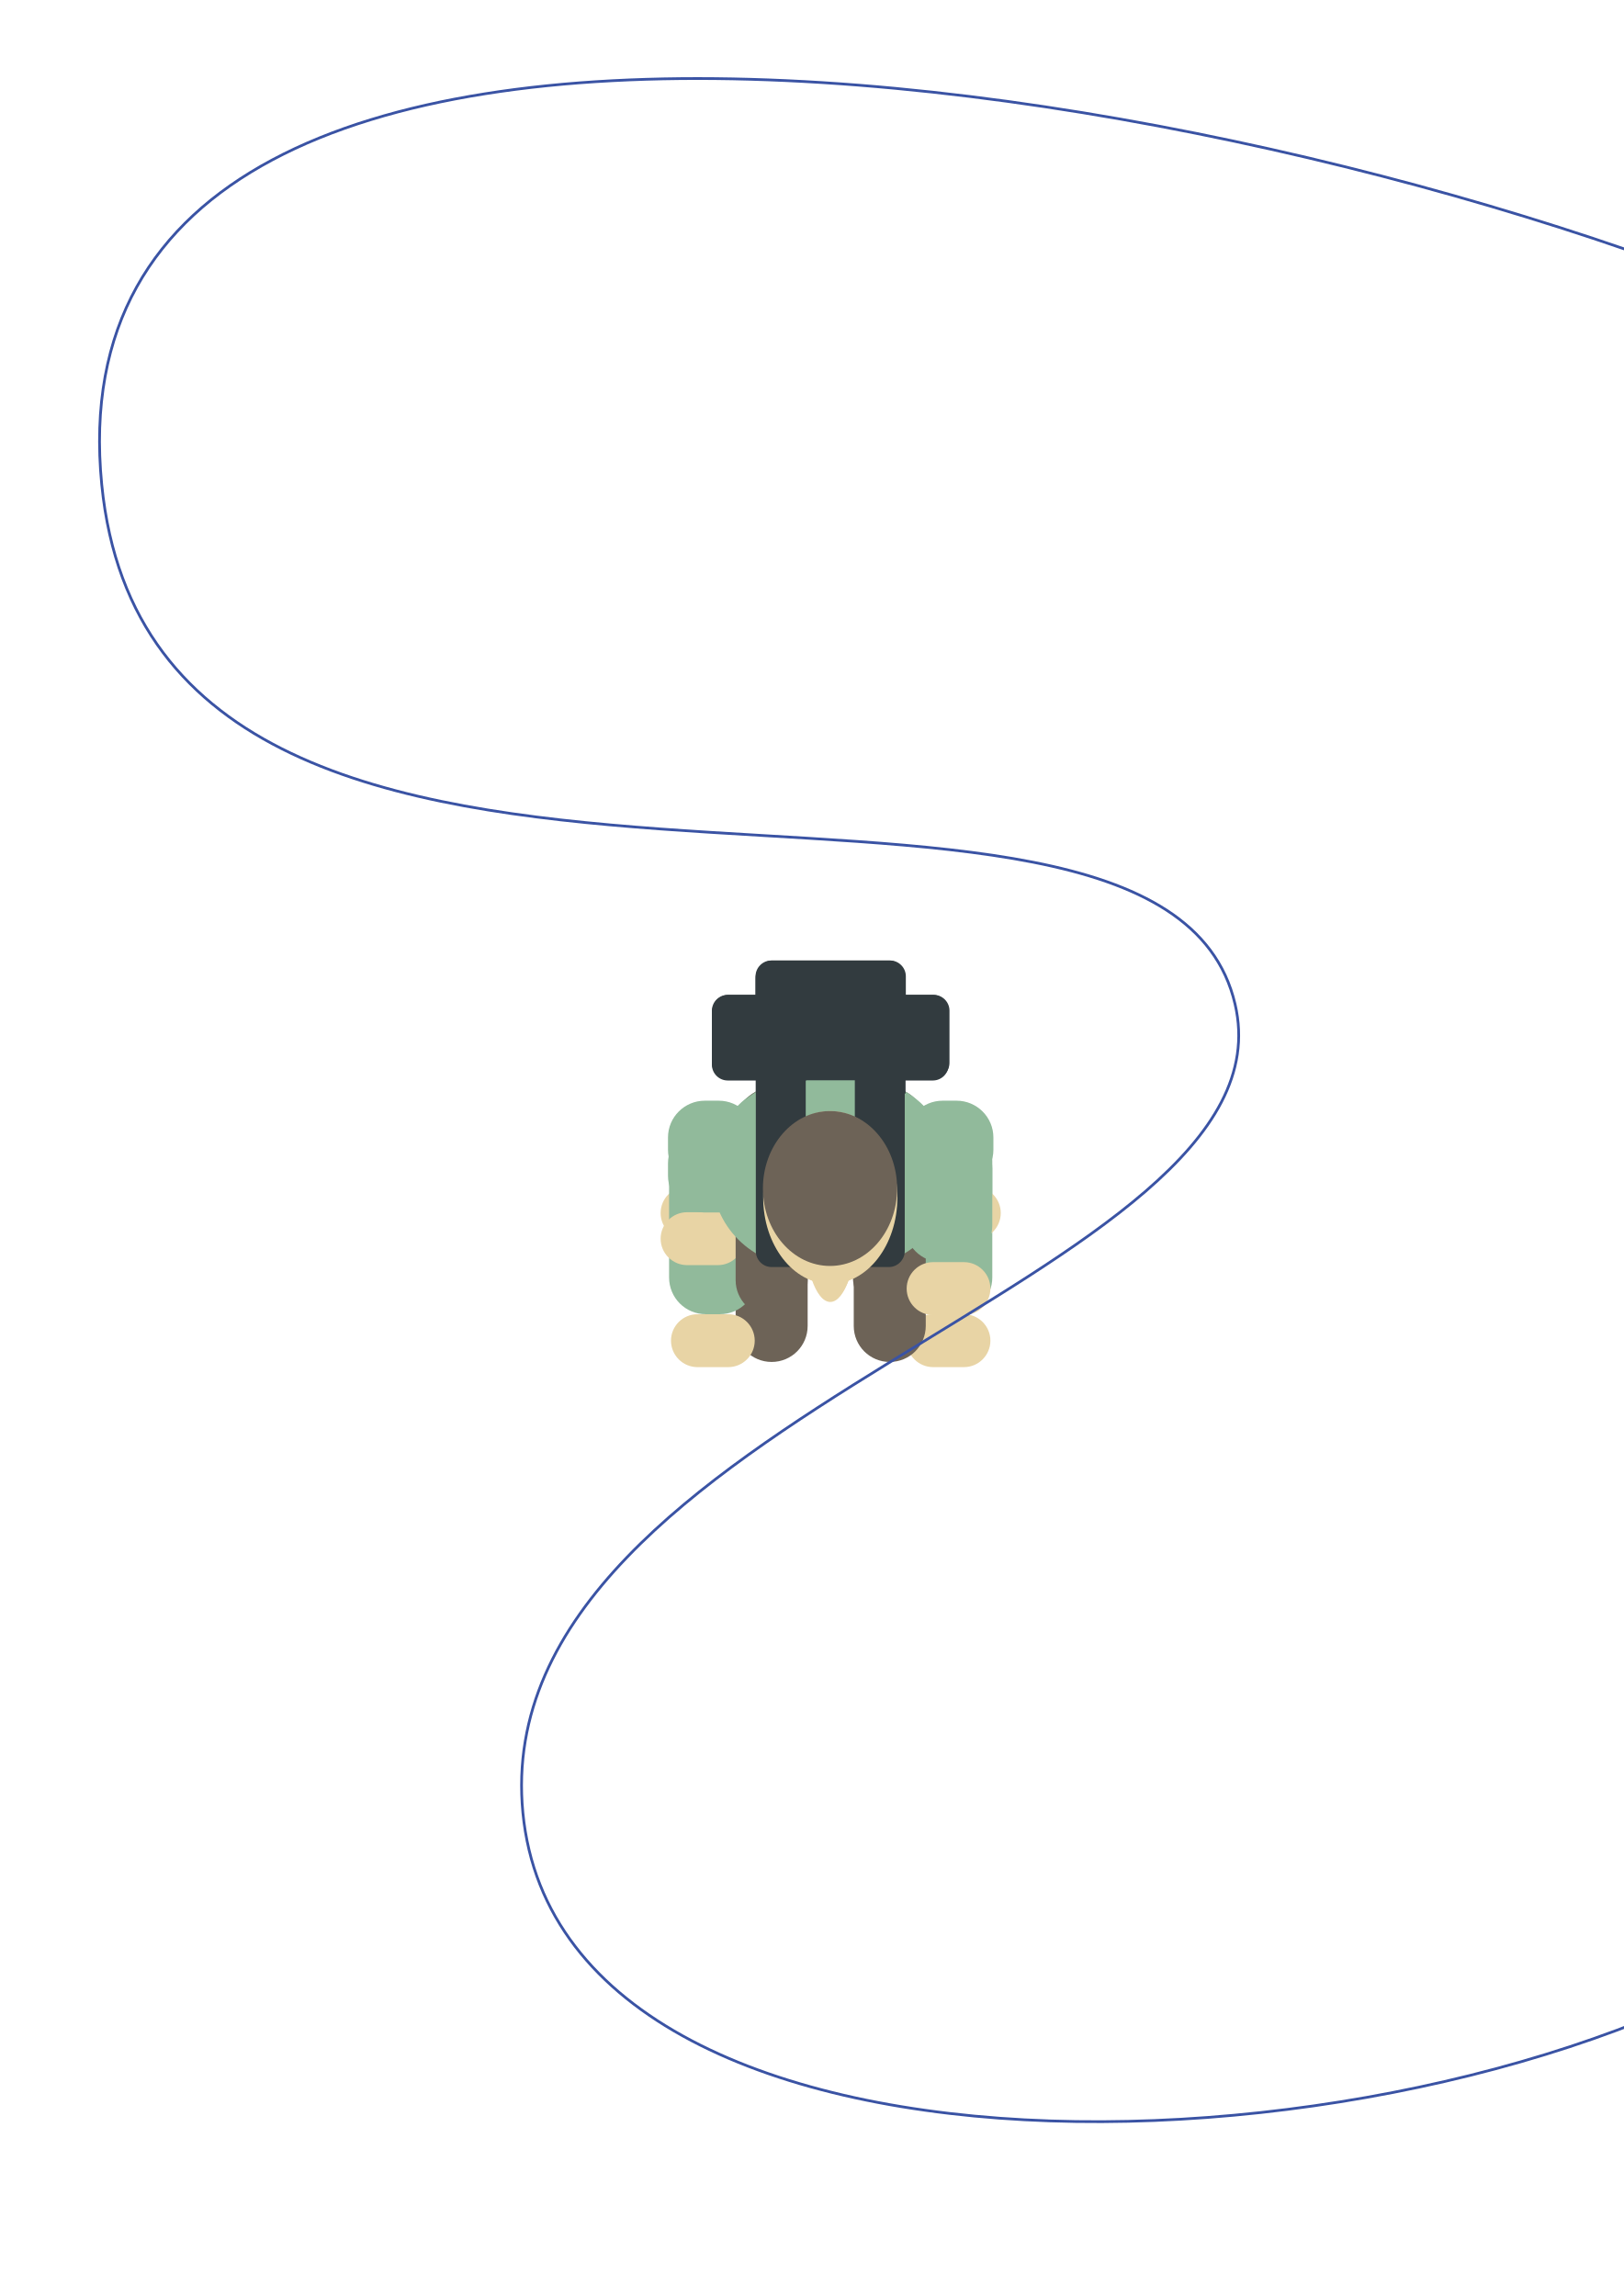
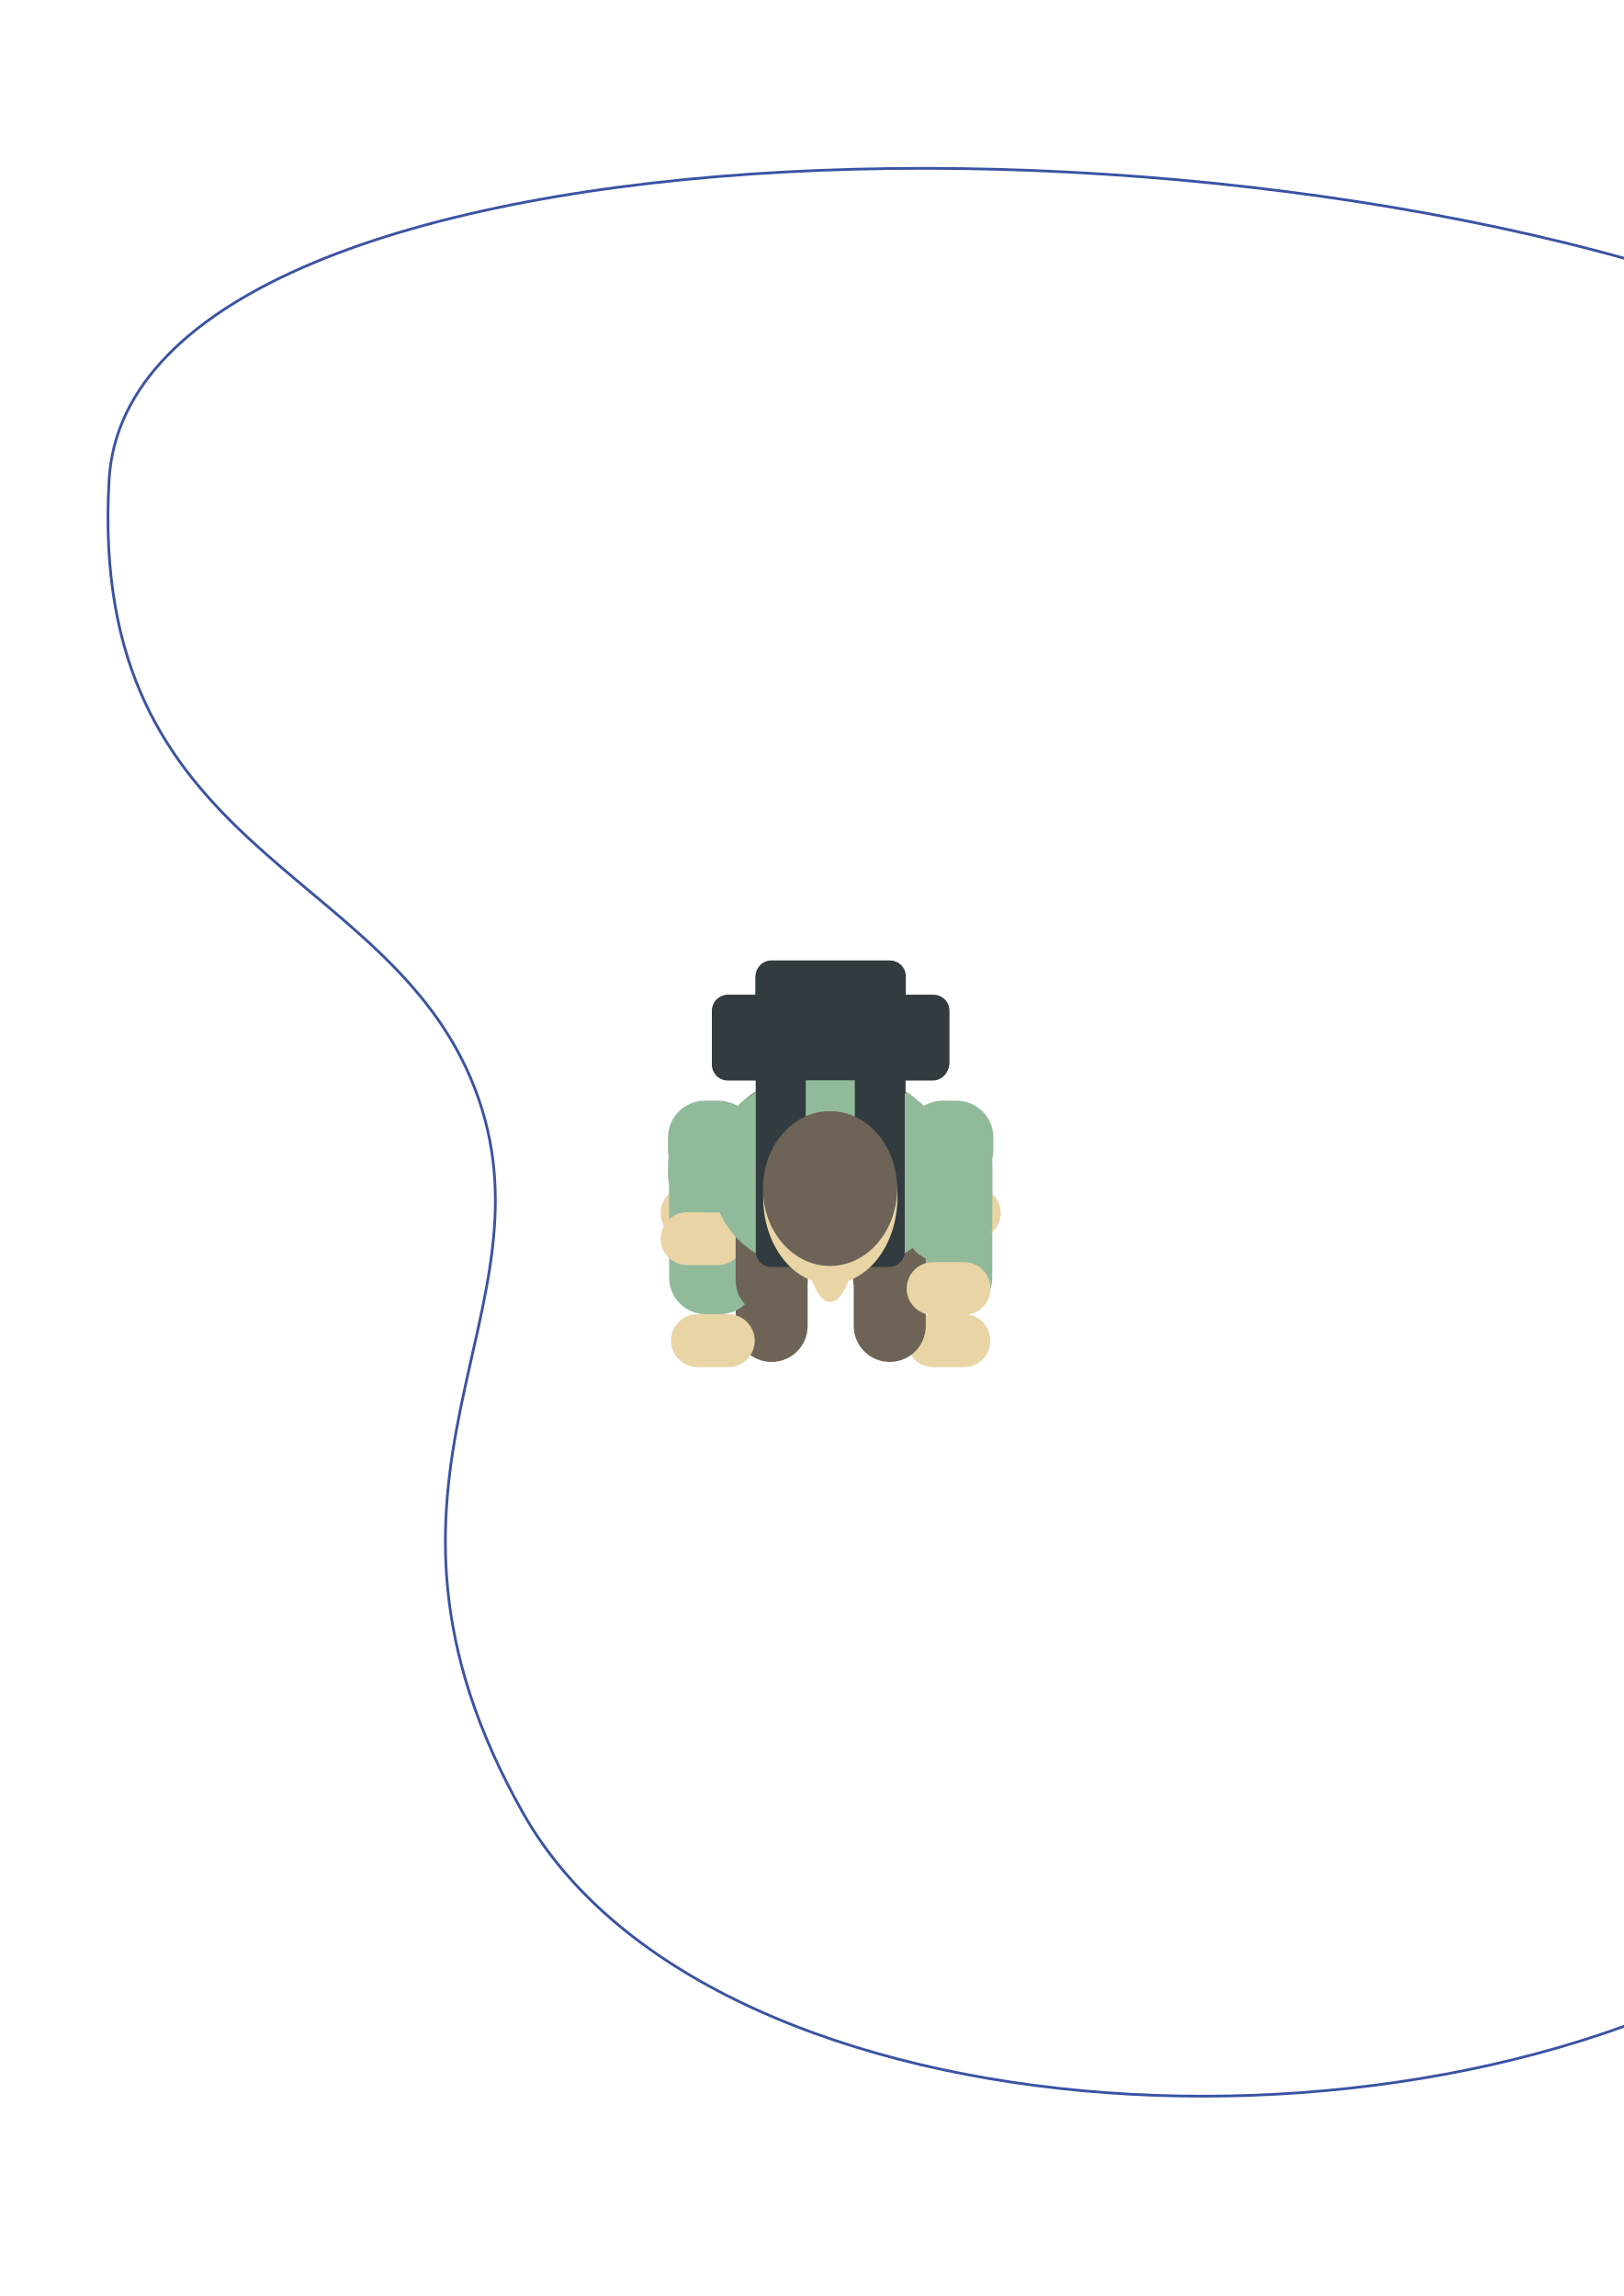
<svg xmlns="http://www.w3.org/2000/svg" version="1.1" id="Layer_1" x="0px" y="0px" viewBox="0 0 595.3 841.9" enable-background="new 0 0 595.3 841.9" xml:space="preserve">
  <g>
    <g id="m3">
      <path fill="#E8D4A5" d="M263.2,454.5h-11.3c-5.3,0-9.7-4.3-9.7-9.7v0c0-5.3,4.3-9.7,9.7-9.7h11.3c5.3,0,9.7,4.3,9.7,9.7v0    C272.9,450.1,268.5,454.5,263.2,454.5z" />
      <path fill="#323B3F" d="M347.8,389.7v-19.1c0-3.2-2.6-5.8-5.8-5.8h-75.2c-3.2,0-5.8,2.6-5.8,5.8v19.1c0,3.2,2.6,5.8,5.8,5.8H342    C345.2,395.5,347.8,392.9,347.8,389.7z" />
      <path fill="#323B3F" d="M331.7,377.1V358c0-3.2-2.6-5.8-5.8-5.8h-43.1c-3.2,0-5.8,2.6-5.8,5.8v19.1c0,3.2,2.6,5.8,5.8,5.8h43.1    C329.1,382.9,331.7,380.3,331.7,377.1z" />
      <path fill="#6D6357" d="M282.9,499.4L282.9,499.4c-7.3,0-13.2-5.9-13.2-13.2v-47.7c0-7.3,5.9-13.2,13.2-13.2h0    c7.3,0,13.2,5.9,13.2,13.2v47.7C296.1,493.5,290.2,499.4,282.9,499.4z" />
      <path fill="#6D6357" d="M325.9,472.9L325.9,472.9c-7.3,0-13.2-5.9-13.2-13.2v-47.7c0-7.3,5.9-13.2,13.2-13.2h0    c7.3,0,13.2,5.9,13.2,13.2v47.7C339,467,333.1,472.9,325.9,472.9z" />
      <path fill="#91BA9B" d="M314.8,463.6H294c-18.2,0-33-14.8-33-33v-2c0-18.2,14.8-33,33-33h20.8c18.2,0,33,14.8,33,33v2    C347.8,448.8,333,463.6,314.8,463.6z" />
      <path fill="#91BA9B" d="M263.5,435.1h-5.1c-7.5,0-13.5-6.1-13.5-13.5v-4.5c0-7.5,6.1-13.5,13.5-13.5h5.1c7.5,0,13.5,6.1,13.5,13.5    v4.5C277,429.1,271,435.1,263.5,435.1z" />
      <path fill="#91BA9B" d="M350.3,481.9h-5.1c-7.5,0-13.5-6.1-13.5-13.5v-42.7c0-7.5,6.1-13.5,13.5-13.5h5.1    c7.5,0,13.5,6.1,13.5,13.5v42.7C363.8,475.9,357.8,481.9,350.3,481.9z" />
      <path fill="#E8D4A5" d="M353.4,501.3h-11.3c-5.3,0-9.7-4.3-9.7-9.7v0c0-5.3,4.3-9.7,9.7-9.7h11.3c5.3,0,9.7,4.3,9.7,9.7v0    C363.1,496.9,358.8,501.3,353.4,501.3z" />
      <path fill="#323B3F" d="M295.4,458.1v-84.8c0-3.2-2.6-5.8-5.8-5.8h-6.7c-3.2,0-5.8,2.6-5.8,5.8v84.8c0,3.2,2.6,5.8,5.8,5.8h6.7    C292.8,463.9,295.4,461.3,295.4,458.1z" />
      <path fill="#323B3F" d="M331.7,458.1v-84.8c0-3.2-2.6-5.8-5.8-5.8h-6.7c-3.2,0-5.8,2.6-5.8,5.8v84.8c0,3.2,2.6,5.8,5.8,5.8h6.7    C329.1,463.9,331.7,461.3,331.7,458.1z" />
      <ellipse fill="#E8D4A5" cx="304.4" cy="438.4" rx="24.6" ry="31.7" />
      <ellipse fill="#E8D4A5" cx="304.4" cy="447.9" rx="9.7" ry="28.8" />
      <ellipse fill="#6D6357" cx="304.3" cy="435.1" rx="24.6" ry="28.4" />
    </g>
    <g id="m2">
      <path fill="#E8D4A5" d="M345.9,454.5h11.3c5.3,0,9.7-4.3,9.7-9.7v0c0-5.3-4.3-9.7-9.7-9.7h-11.3c-5.3,0-9.7,4.3-9.7,9.7v0    C336.2,450.1,340.6,454.5,345.9,454.5z" />
      <path fill="#323B3F" d="M261.3,389.7v-19.1c0-3.2,2.6-5.8,5.8-5.8h75.2c3.2,0,5.8,2.6,5.8,5.8v19.1c0,3.2-2.6,5.8-5.8,5.8h-75.2    C263.9,395.5,261.3,392.9,261.3,389.7z" />
      <path fill="#323B3F" d="M277.4,377.1V358c0-3.2,2.6-5.8,5.8-5.8h43.1c3.2,0,5.8,2.6,5.8,5.8v19.1c0,3.2-2.6,5.8-5.8,5.8h-43.1    C280,382.9,277.4,380.3,277.4,377.1z" />
      <path fill="#6D6357" d="M326.2,499.4L326.2,499.4c7.3,0,13.2-5.9,13.2-13.2v-47.7c0-7.3-5.9-13.2-13.2-13.2h0    c-7.3,0-13.2,5.9-13.2,13.2v47.7C313,493.5,318.9,499.4,326.2,499.4z" />
      <path fill="#6D6357" d="M283.2,472.9L283.2,472.9c7.3,0,13.2-5.9,13.2-13.2v-47.7c0-7.3-5.9-13.2-13.2-13.2h0    c-7.3,0-13.2,5.9-13.2,13.2v47.7C270.1,467,276,472.9,283.2,472.9z" />
      <path fill="#91BA9B" d="M294.3,463.6h20.8c18.2,0,33-14.8,33-33v-2c0-18.2-14.8-33-33-33h-20.8c-18.2,0-33,14.8-33,33v2    C261.3,448.8,276.1,463.6,294.3,463.6z" />
      <path fill="#91BA9B" d="M345.6,435.1h5.1c7.5,0,13.5-6.1,13.5-13.5v-4.5c0-7.5-6.1-13.5-13.5-13.5h-5.1c-7.5,0-13.5,6.1-13.5,13.5    v4.5C332.1,429.1,338.1,435.1,345.6,435.1z" />
      <path fill="#91BA9B" d="M258.8,481.9h5.1c7.5,0,13.5-6.1,13.5-13.5v-42.7c0-7.5-6.1-13.5-13.5-13.5h-5.1    c-7.5,0-13.5,6.1-13.5,13.5v42.7C245.3,475.9,251.3,481.9,258.8,481.9z" />
      <path fill="#E8D4A5" d="M255.7,501.3H267c5.3,0,9.7-4.3,9.7-9.7v0c0-5.3-4.3-9.7-9.7-9.7h-11.3c-5.3,0-9.7,4.3-9.7,9.7v0    C246,496.9,250.3,501.3,255.7,501.3z" />
      <path fill="#323B3F" d="M313.7,458.1v-84.8c0-3.2,2.6-5.8,5.8-5.8h6.7c3.2,0,5.8,2.6,5.8,5.8v84.8c0,3.2-2.6,5.8-5.8,5.8h-6.7    C316.3,463.9,313.7,461.3,313.7,458.1z" />
      <path fill="#323B3F" d="M277.4,458.1v-84.8c0-3.2,2.6-5.8,5.8-5.8h6.7c3.2,0,5.8,2.6,5.8,5.8v84.8c0,3.2-2.6,5.8-5.8,5.8h-6.7    C280,463.9,277.4,461.3,277.4,458.1z" />
      <ellipse fill="#E8D4A5" cx="304.7" cy="438.4" rx="24.6" ry="31.7" />
      <ellipse fill="#E8D4A5" cx="304.7" cy="447.9" rx="9.7" ry="28.8" />
      <ellipse fill="#6D6357" cx="304.8" cy="435.1" rx="24.6" ry="28.4" />
    </g>
    <g id="m1">
      <path fill="#E8D4A5" d="M263.2,463.9h-11.3c-5.3,0-9.7-4.3-9.7-9.7v0c0-5.3,4.3-9.7,9.7-9.7h11.3c5.3,0,9.7,4.3,9.7,9.7v0    C272.9,459.5,268.5,463.9,263.2,463.9z" />
      <path fill="#323B3F" d="M347.8,390.4v-19.1c0-3.2-2.6-5.8-5.8-5.8h-75.2c-3.2,0-5.8,2.6-5.8,5.8v19.1c0,3.2,2.6,5.8,5.8,5.8H342    C345.2,396.2,347.8,393.6,347.8,390.4z" />
      <path fill="#323B3F" d="M331.7,377.8v-19.1c0-3.2-2.6-5.8-5.8-5.8h-43.1c-3.2,0-5.8,2.6-5.8,5.8v19.1c0,3.2,2.6,5.8,5.8,5.8h43.1    C329.1,383.6,331.7,380.9,331.7,377.8z" />
      <path fill="#6D6357" d="M282.9,482.6L282.9,482.6c-7.3,0-13.2-5.9-13.2-13.2v-30.2c0-7.3,5.9-13.2,13.2-13.2h0    c7.3,0,13.2,5.9,13.2,13.2v30.2C296.1,476.7,290.2,482.6,282.9,482.6z" />
      <path fill="#6D6357" d="M325.9,481.6L325.9,481.6c-7.3,0-13.2-5.9-13.2-13.2v-47.7c0-7.3,5.9-13.2,13.2-13.2h0    c7.3,0,13.2,5.9,13.2,13.2v47.7C339,475.7,333.1,481.6,325.9,481.6z" />
      <path fill="#91BA9B" d="M314.8,464.2H294c-18.2,0-33-14.8-33-33v-2c0-18.2,14.8-33,33-33h20.8c18.2,0,33,14.8,33,33v2    C347.8,449.5,333,464.2,314.8,464.2z" />
      <path fill="#91BA9B" d="M263.5,444.6h-5.1c-7.5,0-13.5-6.1-13.5-13.5v-4.5c0-7.5,6.1-13.5,13.5-13.5h5.1c7.5,0,13.5,6.1,13.5,13.5    v4.5C277,438.5,271,444.6,263.5,444.6z" />
      <path fill="#91BA9B" d="M350.3,462.8h-5.1c-7.5,0-13.5-6.1-13.5-13.5v-20.8c0-7.5,6.1-13.5,13.5-13.5h5.1    c7.5,0,13.5,6.1,13.5,13.5v20.8C363.8,456.8,357.8,462.8,350.3,462.8z" />
      <path fill="#E8D4A5" d="M353.4,482.2h-11.3c-5.3,0-9.7-4.3-9.7-9.7v0c0-5.3,4.3-9.7,9.7-9.7h11.3c5.3,0,9.7,4.3,9.7,9.7v0    C363.1,477.8,358.8,482.2,353.4,482.2z" />
      <path fill="#323B3F" d="M295.4,458.8V374c0-3.2-2.6-5.8-5.8-5.8h-6.7c-3.2,0-5.8,2.6-5.8,5.8v84.8c0,3.2,2.6,5.8,5.8,5.8h6.7    C292.8,464.6,295.4,461.9,295.4,458.8z" />
      <path fill="#323B3F" d="M331.7,458.8V374c0-3.2-2.6-5.8-5.8-5.8h-6.7c-3.2,0-5.8,2.6-5.8,5.8v84.8c0,3.2,2.6,5.8,5.8,5.8h6.7    C329.1,464.6,331.7,461.9,331.7,458.8z" />
      <ellipse fill="#E8D4A5" cx="304.4" cy="439.1" rx="24.6" ry="31.7" />
      <ellipse fill="#E8D4A5" cx="304.4" cy="448.6" rx="9.7" ry="28.8" />
      <ellipse fill="#6D6357" cx="304.3" cy="435.8" rx="24.6" ry="28.4" />
    </g>
  </g>
-   <path class="path" fill="none" stroke="#3A53A4" stroke-miterlimit="10" d="M684,126.9C478.7,29.2,14.5-53.2,37.3,177.7  c20.1,203.2,387.4,70,415.5,190.5c23.7,101.5-275.2,150.4-261.1,296.5c14.6,150.8,342.1,136.8,476.3,41.2" />
+   <path class="path" fill="none" stroke="#3A53A4" stroke-miterlimit="10" d="M684,126.9c-205.3-97.6-636-89-644,49s102,140.4,134,223  s-51.7,142.6,17.7,265.8S533.8,801.5,668,705.9" />
</svg>
